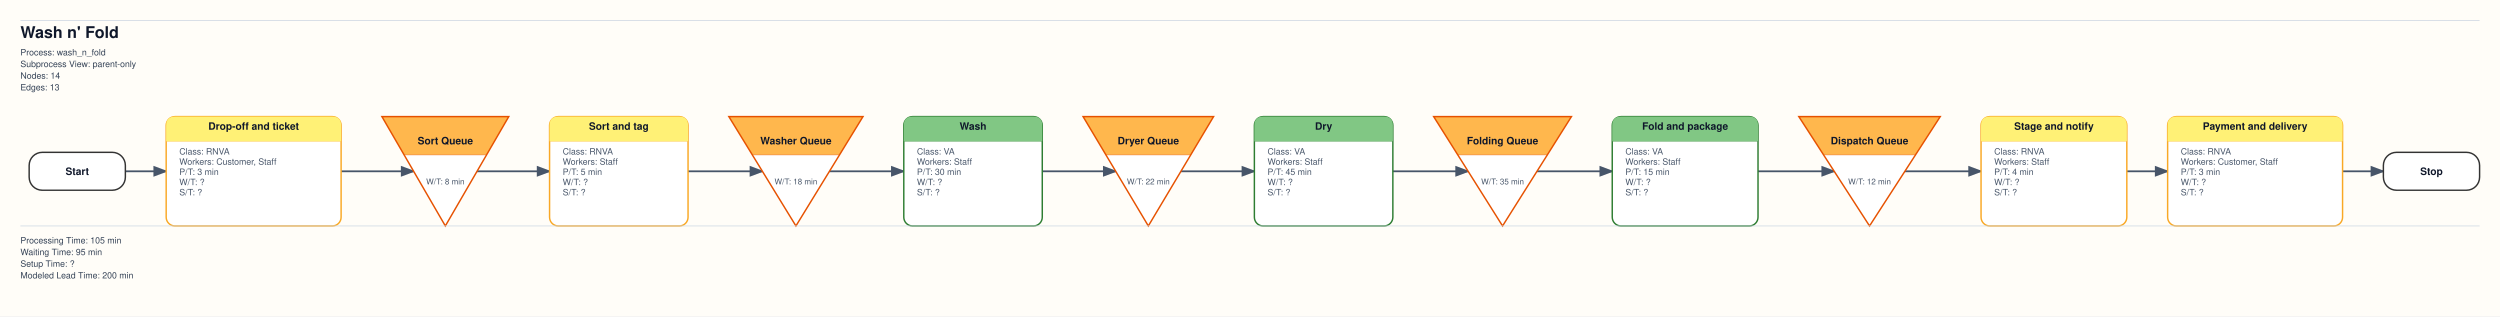
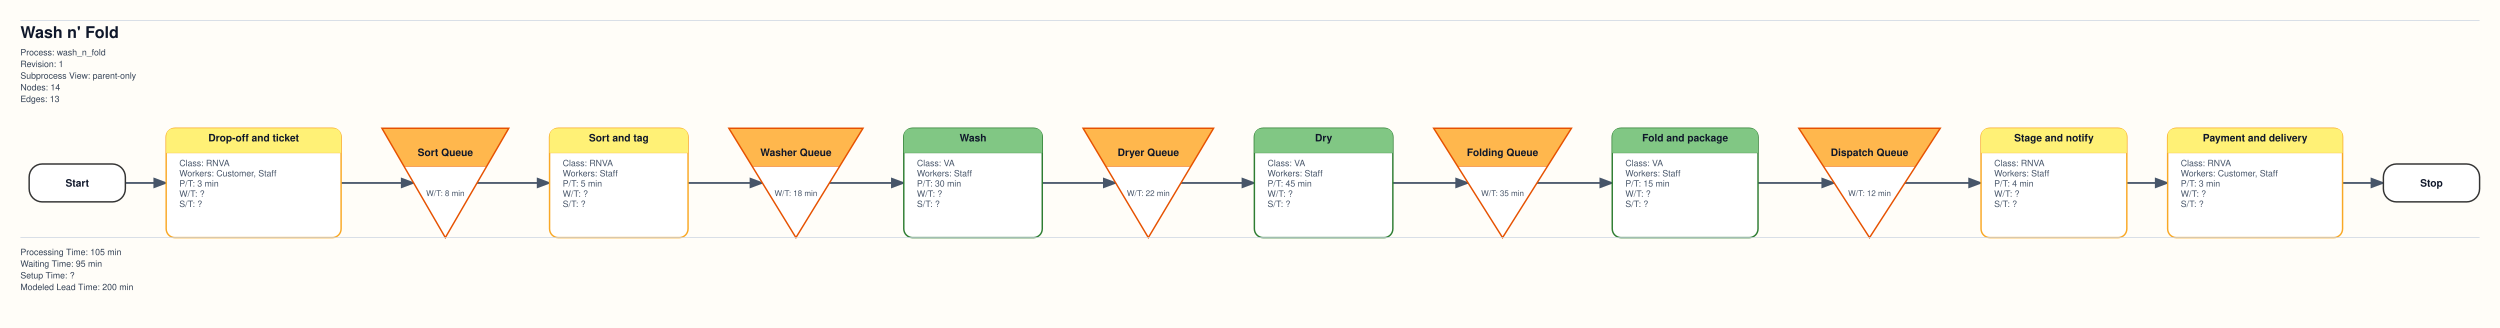
- <svg xmlns="http://www.w3.org/2000/svg" width="3430" height="434" viewBox="0 0 3430 434" data-flo-artifact-kind="svg" data-flo-backend="svg" data-flo-diagram="sppm" data-flo-layout-engine="elk" role="img" aria-labelledby="flo-svg-title flo-svg-description" data-sppm-publication-page-id="main-p1">
+ <svg xmlns="http://www.w3.org/2000/svg" width="3430" height="450" viewBox="0 0 3430 450" data-flo-artifact-kind="svg" data-flo-backend="svg" data-flo-diagram="sppm" data-flo-layout-engine="elk" role="img" aria-labelledby="flo-svg-title flo-svg-description" data-sppm-publication-page-id="main-p1">
  <defs>
    <marker id="flo-sppm-arrow" markerWidth="8" markerHeight="6" refX="7" refY="3" orient="auto" markerUnits="strokeWidth">
      <path d="M0,0 L8,3 L0,6 z" fill="#475569" />
    </marker>
    <marker id="flo-sppm-rework-arrow" markerWidth="8" markerHeight="6" refX="7" refY="3" orient="auto" markerUnits="strokeWidth">
      <path d="M0,0 L8,3 L0,6 z" fill="#b91c1c" />
    </marker>
  </defs>
  <rect width="100%" height="100%" fill="#fffdf8" />
  <g data-sppm-publication-band="header">
    <line x1="28.0" y1="28.0" x2="3402.0" y2="28.0" stroke="#cbd5e1" stroke-width="1" />
    <text x="28.0" y="52.0" font-family="Helvetica" font-size="22" font-weight="700" fill="#0f172a">Wash n' Fold</text>
    <text x="28.0" y="76.0" font-family="Helvetica" font-size="12" fill="#334155">Process: wash_n_fold</text>
-     <text x="28.0" y="92.0" font-family="Helvetica" font-size="12" fill="#334155">Subprocess View: parent-only</text>
-     <text x="28.0" y="108.0" font-family="Helvetica" font-size="12" fill="#334155">Nodes: 14</text>
-     <text x="28.0" y="124.0" font-family="Helvetica" font-size="12" fill="#334155">Edges: 13</text>
+     <text x="28.0" y="92.0" font-family="Helvetica" font-size="12" fill="#334155">Revision: 1</text>
+     <text x="28.0" y="108.0" font-family="Helvetica" font-size="12" fill="#334155">Subprocess View: parent-only</text>
+     <text x="28.0" y="124.0" font-family="Helvetica" font-size="12" fill="#334155">Nodes: 14</text>
+     <text x="28.0" y="140.0" font-family="Helvetica" font-size="12" fill="#334155">Edges: 13</text>
  </g>
-   <g transform="translate(28.0,148.0)">
+   <g transform="translate(28.0,164.0)">
    <g data-edge-source="dropoff" data-edge-target="sort_tag_wait_queue" data-edge-kind="direct">
      <polyline points="440.0,87.0 539.5,87.0" fill="none" stroke="#475569" stroke-width="2.5" stroke-linecap="round" stroke-linejoin="round" marker-end="url(#flo-sppm-arrow)" />
    </g>
    <g data-edge-source="dry" data-edge-target="fold_package_wait_queue" data-edge-kind="direct">
      <polyline points="1883.0,87.0 1986.2,87.0" fill="none" stroke="#475569" stroke-width="2.5" stroke-linecap="round" stroke-linejoin="round" marker-end="url(#flo-sppm-arrow)" />
    </g>
    <g data-edge-source="dry_wait_queue" data-edge-target="dry" data-edge-kind="direct">
      <polyline points="1592.2,87.0 1693.0,87.0" fill="none" stroke="#475569" stroke-width="2.5" stroke-linecap="round" stroke-linejoin="round" marker-end="url(#flo-sppm-arrow)" />
    </g>
    <g data-edge-source="fold_package" data-edge-target="stage_notify_wait_queue" data-edge-kind="direct">
      <polyline points="2384.0,87.0 2488.5,87.0" fill="none" stroke="#475569" stroke-width="2.5" stroke-linecap="round" stroke-linejoin="round" marker-end="url(#flo-sppm-arrow)" />
    </g>
    <g data-edge-source="fold_package_wait_queue" data-edge-target="fold_package" data-edge-kind="direct">
      <polyline points="2080.8,87.0 2184.0,87.0" fill="none" stroke="#475569" stroke-width="2.5" stroke-linecap="round" stroke-linejoin="round" marker-end="url(#flo-sppm-arrow)" />
    </g>
    <g data-edge-source="payment_delivery" data-edge-target="end" data-edge-kind="direct">
      <polyline points="3186.0,87.0 3242.0,87.0" fill="none" stroke="#475569" stroke-width="2.5" stroke-linecap="round" stroke-linejoin="round" marker-end="url(#flo-sppm-arrow)" />
    </g>
    <g data-edge-source="sort_tag" data-edge-target="wash_wait_queue" data-edge-kind="direct">
      <polyline points="916.0,87.0 1018.0,87.0" fill="none" stroke="#475569" stroke-width="2.5" stroke-linecap="round" stroke-linejoin="round" marker-end="url(#flo-sppm-arrow)" />
    </g>
    <g data-edge-source="sort_tag_wait_queue" data-edge-target="sort_tag" data-edge-kind="direct">
      <polyline points="626.5,87.0 726.0,87.0" fill="none" stroke="#475569" stroke-width="2.5" stroke-linecap="round" stroke-linejoin="round" marker-end="url(#flo-sppm-arrow)" />
    </g>
    <g data-edge-source="stage_notify" data-edge-target="payment_delivery" data-edge-kind="direct">
      <polyline points="2890.0,87.0 2946.0,87.0" fill="none" stroke="#475569" stroke-width="2.5" stroke-linecap="round" stroke-linejoin="round" marker-end="url(#flo-sppm-arrow)" />
    </g>
    <g data-edge-source="stage_notify_wait_queue" data-edge-target="stage_notify" data-edge-kind="direct">
      <polyline points="2585.5,87.0 2690.0,87.0" fill="none" stroke="#475569" stroke-width="2.5" stroke-linecap="round" stroke-linejoin="round" marker-end="url(#flo-sppm-arrow)" />
    </g>
    <g data-edge-source="start" data-edge-target="dropoff" data-edge-kind="direct">
      <polyline points="144.0,87.0 200.0,87.0" fill="none" stroke="#475569" stroke-width="2.5" stroke-linecap="round" stroke-linejoin="round" marker-end="url(#flo-sppm-arrow)" />
    </g>
    <g data-edge-source="wash" data-edge-target="dry_wait_queue" data-edge-kind="direct">
      <polyline points="1402.0,87.0 1502.8,87.0" fill="none" stroke="#475569" stroke-width="2.5" stroke-linecap="round" stroke-linejoin="round" marker-end="url(#flo-sppm-arrow)" />
    </g>
    <g data-edge-source="wash_wait_queue" data-edge-target="wash" data-edge-kind="direct">
      <polyline points="1110.0,87.0 1212.0,87.0" fill="none" stroke="#475569" stroke-width="2.5" stroke-linecap="round" stroke-linejoin="round" marker-end="url(#flo-sppm-arrow)" />
    </g>
    <g data-node-id="start" data-node-kind="start">
      <rect x="12.0" y="61.0" width="132.0" height="52.0" rx="18" fill="#FFFFFF" stroke="#333333" stroke-width="2" />
      <text x="78.0" y="92.0" text-anchor="middle" font-family="Helvetica" font-size="14" font-weight="600" fill="#0f172a">Start</text>
    </g>
    <g data-node-id="dropoff" data-node-kind="task">
      <rect x="200.0" y="12.0" width="240.0" height="150.0" rx="12" fill="white" stroke="#F9A825" stroke-width="2" />
      <path data-node-header="top-rounded" d="M 212.0 12.0 L 428.0 12.0 Q 440.0 12.0 440.0 24.0 L 440.0 46.0 L 200.0 46.0 L 200.0 24.0 Q 200.0 12.0 212.0 12.0 Z" fill="#FFF176" stroke="none" />
      <line x1="200.0" y1="46.0" x2="440.0" y2="46.0" stroke="#F9A825" stroke-width="1" opacity="0.35" />
      <text x="320.0" y="30.0" text-anchor="middle" font-family="Helvetica" font-size="14" font-weight="600" fill="#0f172a">Drop-off and ticket</text>
      <text x="218.0" y="64.0" text-anchor="start" font-family="Helvetica" font-size="12" font-weight="400" fill="#475569">Class: RNVA</text>
      <text x="218.0" y="78.0" text-anchor="start" font-family="Helvetica" font-size="12" font-weight="400" fill="#475569">Workers: Customer, Staff</text>
      <text x="218.0" y="92.0" text-anchor="start" font-family="Helvetica" font-size="12" font-weight="400" fill="#475569">P/T: 3 min</text>
      <text x="218.0" y="106.0" text-anchor="start" font-family="Helvetica" font-size="12" font-weight="400" fill="#475569">W/T: ?</text>
      <text x="218.0" y="120.0" text-anchor="start" font-family="Helvetica" font-size="12" font-weight="400" fill="#475569">S/T: ?</text>
    </g>
    <g data-node-id="sort_tag_wait_queue" data-node-kind="queue">
      <polygon data-node-queue-body="true" points="496.0,12.0 670.0,12.0 583.0,162.0" fill="#FFFFFF" stroke="none" />
      <polygon data-node-queue-color-band="true" points="496.0,12.0 670.0,12.0 639.5,64.5 526.5,64.5" fill="#FFB74D" stroke="none" />
      <line data-node-queue-divider="true" x1="526.5" y1="64.5" x2="639.5" y2="64.5" stroke="#E65100" stroke-width="1" opacity="0.55" />
      <polygon data-node-queue-outline="true" points="496.0,12.0 670.0,12.0 583.0,162.0" fill="none" stroke="#E65100" stroke-width="2" />
      <text x="583.0" y="50.0" text-anchor="middle" font-family="Helvetica" font-size="14" font-weight="600" fill="#0f172a">Sort Queue</text>
      <text x="583.0" y="105.0" text-anchor="middle" font-family="Helvetica" font-size="11" font-weight="400" fill="#475569">W/T: 8 min</text>
    </g>
    <g data-node-id="sort_tag" data-node-kind="task">
      <rect x="726.0" y="12.0" width="190.0" height="150.0" rx="12" fill="white" stroke="#F9A825" stroke-width="2" />
      <path data-node-header="top-rounded" d="M 738.0 12.0 L 904.0 12.0 Q 916.0 12.0 916.0 24.0 L 916.0 46.0 L 726.0 46.0 L 726.0 24.0 Q 726.0 12.0 738.0 12.0 Z" fill="#FFF176" stroke="none" />
      <line x1="726.0" y1="46.0" x2="916.0" y2="46.0" stroke="#F9A825" stroke-width="1" opacity="0.35" />
      <text x="821.0" y="30.0" text-anchor="middle" font-family="Helvetica" font-size="14" font-weight="600" fill="#0f172a">Sort and tag</text>
      <text x="744.0" y="64.0" text-anchor="start" font-family="Helvetica" font-size="12" font-weight="400" fill="#475569">Class: RNVA</text>
      <text x="744.0" y="78.0" text-anchor="start" font-family="Helvetica" font-size="12" font-weight="400" fill="#475569">Workers: Staff</text>
      <text x="744.0" y="92.0" text-anchor="start" font-family="Helvetica" font-size="12" font-weight="400" fill="#475569">P/T: 5 min</text>
      <text x="744.0" y="106.0" text-anchor="start" font-family="Helvetica" font-size="12" font-weight="400" fill="#475569">W/T: ?</text>
      <text x="744.0" y="120.0" text-anchor="start" font-family="Helvetica" font-size="12" font-weight="400" fill="#475569">S/T: ?</text>
    </g>
    <g data-node-id="wash_wait_queue" data-node-kind="queue">
      <polygon data-node-queue-body="true" points="972.0,12.0 1156.0,12.0 1064.0,162.0" fill="#FFFFFF" stroke="none" />
      <polygon data-node-queue-color-band="true" points="972.0,12.0 1156.0,12.0 1123.8,64.5 1004.2,64.5" fill="#FFB74D" stroke="none" />
      <line data-node-queue-divider="true" x1="1004.2" y1="64.5" x2="1123.8" y2="64.5" stroke="#E65100" stroke-width="1" opacity="0.55" />
      <polygon data-node-queue-outline="true" points="972.0,12.0 1156.0,12.0 1064.0,162.0" fill="none" stroke="#E65100" stroke-width="2" />
      <text x="1064.0" y="50.0" text-anchor="middle" font-family="Helvetica" font-size="14" font-weight="600" fill="#0f172a">Washer Queue</text>
      <text x="1064.0" y="105.0" text-anchor="middle" font-family="Helvetica" font-size="11" font-weight="400" fill="#475569">W/T: 18 min</text>
    </g>
    <g data-node-id="wash" data-node-kind="task">
      <rect x="1212.0" y="12.0" width="190.0" height="150.0" rx="12" fill="white" stroke="#2E7D32" stroke-width="2" />
      <path data-node-header="top-rounded" d="M 1224.0 12.0 L 1390.0 12.0 Q 1402.0 12.0 1402.0 24.0 L 1402.0 46.0 L 1212.0 46.0 L 1212.0 24.0 Q 1212.0 12.0 1224.0 12.0 Z" fill="#81C784" stroke="none" />
      <line x1="1212.0" y1="46.0" x2="1402.0" y2="46.0" stroke="#2E7D32" stroke-width="1" opacity="0.35" />
      <text x="1307.0" y="30.0" text-anchor="middle" font-family="Helvetica" font-size="14" font-weight="600" fill="#0f172a">Wash</text>
      <text x="1230.0" y="64.0" text-anchor="start" font-family="Helvetica" font-size="12" font-weight="400" fill="#475569">Class: VA</text>
      <text x="1230.0" y="78.0" text-anchor="start" font-family="Helvetica" font-size="12" font-weight="400" fill="#475569">Workers: Staff</text>
      <text x="1230.0" y="92.0" text-anchor="start" font-family="Helvetica" font-size="12" font-weight="400" fill="#475569">P/T: 30 min</text>
      <text x="1230.0" y="106.0" text-anchor="start" font-family="Helvetica" font-size="12" font-weight="400" fill="#475569">W/T: ?</text>
      <text x="1230.0" y="120.0" text-anchor="start" font-family="Helvetica" font-size="12" font-weight="400" fill="#475569">S/T: ?</text>
    </g>
    <g data-node-id="dry_wait_queue" data-node-kind="queue">
      <polygon data-node-queue-body="true" points="1458.0,12.0 1637.0,12.0 1547.5,162.0" fill="#FFFFFF" stroke="none" />
      <polygon data-node-queue-color-band="true" points="1458.0,12.0 1637.0,12.0 1605.7,64.5 1489.3,64.5" fill="#FFB74D" stroke="none" />
      <line data-node-queue-divider="true" x1="1489.3" y1="64.5" x2="1605.7" y2="64.5" stroke="#E65100" stroke-width="1" opacity="0.55" />
      <polygon data-node-queue-outline="true" points="1458.0,12.0 1637.0,12.0 1547.5,162.0" fill="none" stroke="#E65100" stroke-width="2" />
      <text x="1547.5" y="50.0" text-anchor="middle" font-family="Helvetica" font-size="14" font-weight="600" fill="#0f172a">Dryer Queue</text>
      <text x="1547.5" y="105.0" text-anchor="middle" font-family="Helvetica" font-size="11" font-weight="400" fill="#475569">W/T: 22 min</text>
    </g>
    <g data-node-id="dry" data-node-kind="task">
      <rect x="1693.0" y="12.0" width="190.0" height="150.0" rx="12" fill="white" stroke="#2E7D32" stroke-width="2" />
      <path data-node-header="top-rounded" d="M 1705.0 12.0 L 1871.0 12.0 Q 1883.0 12.0 1883.0 24.0 L 1883.0 46.0 L 1693.0 46.0 L 1693.0 24.0 Q 1693.0 12.0 1705.0 12.0 Z" fill="#81C784" stroke="none" />
      <line x1="1693.0" y1="46.0" x2="1883.0" y2="46.0" stroke="#2E7D32" stroke-width="1" opacity="0.35" />
      <text x="1788.0" y="30.0" text-anchor="middle" font-family="Helvetica" font-size="14" font-weight="600" fill="#0f172a">Dry</text>
      <text x="1711.0" y="64.0" text-anchor="start" font-family="Helvetica" font-size="12" font-weight="400" fill="#475569">Class: VA</text>
      <text x="1711.0" y="78.0" text-anchor="start" font-family="Helvetica" font-size="12" font-weight="400" fill="#475569">Workers: Staff</text>
      <text x="1711.0" y="92.0" text-anchor="start" font-family="Helvetica" font-size="12" font-weight="400" fill="#475569">P/T: 45 min</text>
      <text x="1711.0" y="106.0" text-anchor="start" font-family="Helvetica" font-size="12" font-weight="400" fill="#475569">W/T: ?</text>
      <text x="1711.0" y="120.0" text-anchor="start" font-family="Helvetica" font-size="12" font-weight="400" fill="#475569">S/T: ?</text>
    </g>
    <g data-node-id="fold_package_wait_queue" data-node-kind="queue">
      <polygon data-node-queue-body="true" points="1939.0,12.0 2128.0,12.0 2033.5,162.0" fill="#FFFFFF" stroke="none" />
      <polygon data-node-queue-color-band="true" points="1939.0,12.0 2128.0,12.0 2094.9,64.5 1972.1,64.5" fill="#FFB74D" stroke="none" />
      <line data-node-queue-divider="true" x1="1972.1" y1="64.5" x2="2094.9" y2="64.5" stroke="#E65100" stroke-width="1" opacity="0.55" />
      <polygon data-node-queue-outline="true" points="1939.0,12.0 2128.0,12.0 2033.5,162.0" fill="none" stroke="#E65100" stroke-width="2" />
      <text x="2033.5" y="50.0" text-anchor="middle" font-family="Helvetica" font-size="14" font-weight="600" fill="#0f172a">Folding Queue</text>
      <text x="2033.5" y="105.0" text-anchor="middle" font-family="Helvetica" font-size="11" font-weight="400" fill="#475569">W/T: 35 min</text>
    </g>
    <g data-node-id="fold_package" data-node-kind="task">
      <rect x="2184.0" y="12.0" width="200.0" height="150.0" rx="12" fill="white" stroke="#2E7D32" stroke-width="2" />
      <path data-node-header="top-rounded" d="M 2196.0 12.0 L 2372.0 12.0 Q 2384.0 12.0 2384.0 24.0 L 2384.0 46.0 L 2184.0 46.0 L 2184.0 24.0 Q 2184.0 12.0 2196.0 12.0 Z" fill="#81C784" stroke="none" />
      <line x1="2184.0" y1="46.0" x2="2384.0" y2="46.0" stroke="#2E7D32" stroke-width="1" opacity="0.35" />
      <text x="2284.0" y="30.0" text-anchor="middle" font-family="Helvetica" font-size="14" font-weight="600" fill="#0f172a">Fold and package</text>
      <text x="2202.0" y="64.0" text-anchor="start" font-family="Helvetica" font-size="12" font-weight="400" fill="#475569">Class: VA</text>
      <text x="2202.0" y="78.0" text-anchor="start" font-family="Helvetica" font-size="12" font-weight="400" fill="#475569">Workers: Staff</text>
      <text x="2202.0" y="92.0" text-anchor="start" font-family="Helvetica" font-size="12" font-weight="400" fill="#475569">P/T: 15 min</text>
      <text x="2202.0" y="106.0" text-anchor="start" font-family="Helvetica" font-size="12" font-weight="400" fill="#475569">W/T: ?</text>
      <text x="2202.0" y="120.0" text-anchor="start" font-family="Helvetica" font-size="12" font-weight="400" fill="#475569">S/T: ?</text>
    </g>
    <g data-node-id="stage_notify_wait_queue" data-node-kind="queue">
      <polygon data-node-queue-body="true" points="2440.0,12.0 2634.0,12.0 2537.0,162.0" fill="#FFFFFF" stroke="none" />
      <polygon data-node-queue-color-band="true" points="2440.0,12.0 2634.0,12.0 2600.1,64.5 2473.9,64.5" fill="#FFB74D" stroke="none" />
      <line data-node-queue-divider="true" x1="2473.9" y1="64.5" x2="2600.1" y2="64.5" stroke="#E65100" stroke-width="1" opacity="0.55" />
      <polygon data-node-queue-outline="true" points="2440.0,12.0 2634.0,12.0 2537.0,162.0" fill="none" stroke="#E65100" stroke-width="2" />
      <text x="2537.0" y="50.0" text-anchor="middle" font-family="Helvetica" font-size="14" font-weight="600" fill="#0f172a">Dispatch Queue</text>
      <text x="2537.0" y="105.0" text-anchor="middle" font-family="Helvetica" font-size="11" font-weight="400" fill="#475569">W/T: 12 min</text>
    </g>
    <g data-node-id="stage_notify" data-node-kind="task">
      <rect x="2690.0" y="12.0" width="200.0" height="150.0" rx="12" fill="white" stroke="#F9A825" stroke-width="2" />
      <path data-node-header="top-rounded" d="M 2702.0 12.0 L 2878.0 12.0 Q 2890.0 12.0 2890.0 24.0 L 2890.0 46.0 L 2690.0 46.0 L 2690.0 24.0 Q 2690.0 12.0 2702.0 12.0 Z" fill="#FFF176" stroke="none" />
      <line x1="2690.0" y1="46.0" x2="2890.0" y2="46.0" stroke="#F9A825" stroke-width="1" opacity="0.35" />
      <text x="2790.0" y="30.0" text-anchor="middle" font-family="Helvetica" font-size="14" font-weight="600" fill="#0f172a">Stage and notify</text>
      <text x="2708.0" y="64.0" text-anchor="start" font-family="Helvetica" font-size="12" font-weight="400" fill="#475569">Class: RNVA</text>
      <text x="2708.0" y="78.0" text-anchor="start" font-family="Helvetica" font-size="12" font-weight="400" fill="#475569">Workers: Staff</text>
      <text x="2708.0" y="92.0" text-anchor="start" font-family="Helvetica" font-size="12" font-weight="400" fill="#475569">P/T: 4 min</text>
      <text x="2708.0" y="106.0" text-anchor="start" font-family="Helvetica" font-size="12" font-weight="400" fill="#475569">W/T: ?</text>
      <text x="2708.0" y="120.0" text-anchor="start" font-family="Helvetica" font-size="12" font-weight="400" fill="#475569">S/T: ?</text>
    </g>
    <g data-node-id="payment_delivery" data-node-kind="task">
      <rect x="2946.0" y="12.0" width="240.0" height="150.0" rx="12" fill="white" stroke="#F9A825" stroke-width="2" />
      <path data-node-header="top-rounded" d="M 2958.0 12.0 L 3174.0 12.0 Q 3186.0 12.0 3186.0 24.0 L 3186.0 46.0 L 2946.0 46.0 L 2946.0 24.0 Q 2946.0 12.0 2958.0 12.0 Z" fill="#FFF176" stroke="none" />
      <line x1="2946.0" y1="46.0" x2="3186.0" y2="46.0" stroke="#F9A825" stroke-width="1" opacity="0.35" />
      <text x="3066.0" y="30.0" text-anchor="middle" font-family="Helvetica" font-size="14" font-weight="600" fill="#0f172a">Payment and delivery</text>
      <text x="2964.0" y="64.0" text-anchor="start" font-family="Helvetica" font-size="12" font-weight="400" fill="#475569">Class: RNVA</text>
      <text x="2964.0" y="78.0" text-anchor="start" font-family="Helvetica" font-size="12" font-weight="400" fill="#475569">Workers: Customer, Staff</text>
      <text x="2964.0" y="92.0" text-anchor="start" font-family="Helvetica" font-size="12" font-weight="400" fill="#475569">P/T: 3 min</text>
      <text x="2964.0" y="106.0" text-anchor="start" font-family="Helvetica" font-size="12" font-weight="400" fill="#475569">W/T: ?</text>
      <text x="2964.0" y="120.0" text-anchor="start" font-family="Helvetica" font-size="12" font-weight="400" fill="#475569">S/T: ?</text>
    </g>
    <g data-node-id="end" data-node-kind="end">
      <rect x="3242.0" y="61.0" width="132.0" height="52.0" rx="18" fill="#FFFFFF" stroke="#333333" stroke-width="2" />
      <text x="3308.0" y="92.0" text-anchor="middle" font-family="Helvetica" font-size="14" font-weight="600" fill="#0f172a">Stop</text>
    </g>
  </g>
  <g data-sppm-publication-band="footer">
-     <line x1="28.0" y1="310.0" x2="3402.0" y2="310.0" stroke="#cbd5e1" stroke-width="1" />
-     <text x="28.0" y="334.0" font-family="Helvetica" font-size="12" fill="#334155">Processing Time: 105 min</text>
-     <text x="28.0" y="350.0" font-family="Helvetica" font-size="12" fill="#334155">Waiting Time: 95 min</text>
-     <text x="28.0" y="366.0" font-family="Helvetica" font-size="12" fill="#334155">Setup Time: ?</text>
-     <text x="28.0" y="382.0" font-family="Helvetica" font-size="12" fill="#334155">Modeled Lead Time: 200 min</text>
+     <line x1="28.0" y1="326.0" x2="3402.0" y2="326.0" stroke="#cbd5e1" stroke-width="1" />
+     <text x="28.0" y="350.0" font-family="Helvetica" font-size="12" fill="#334155">Processing Time: 105 min</text>
+     <text x="28.0" y="366.0" font-family="Helvetica" font-size="12" fill="#334155">Waiting Time: 95 min</text>
+     <text x="28.0" y="382.0" font-family="Helvetica" font-size="12" fill="#334155">Setup Time: ?</text>
+     <text x="28.0" y="398.0" font-family="Helvetica" font-size="12" fill="#334155">Modeled Lead Time: 200 min</text>
  </g>
</svg>
